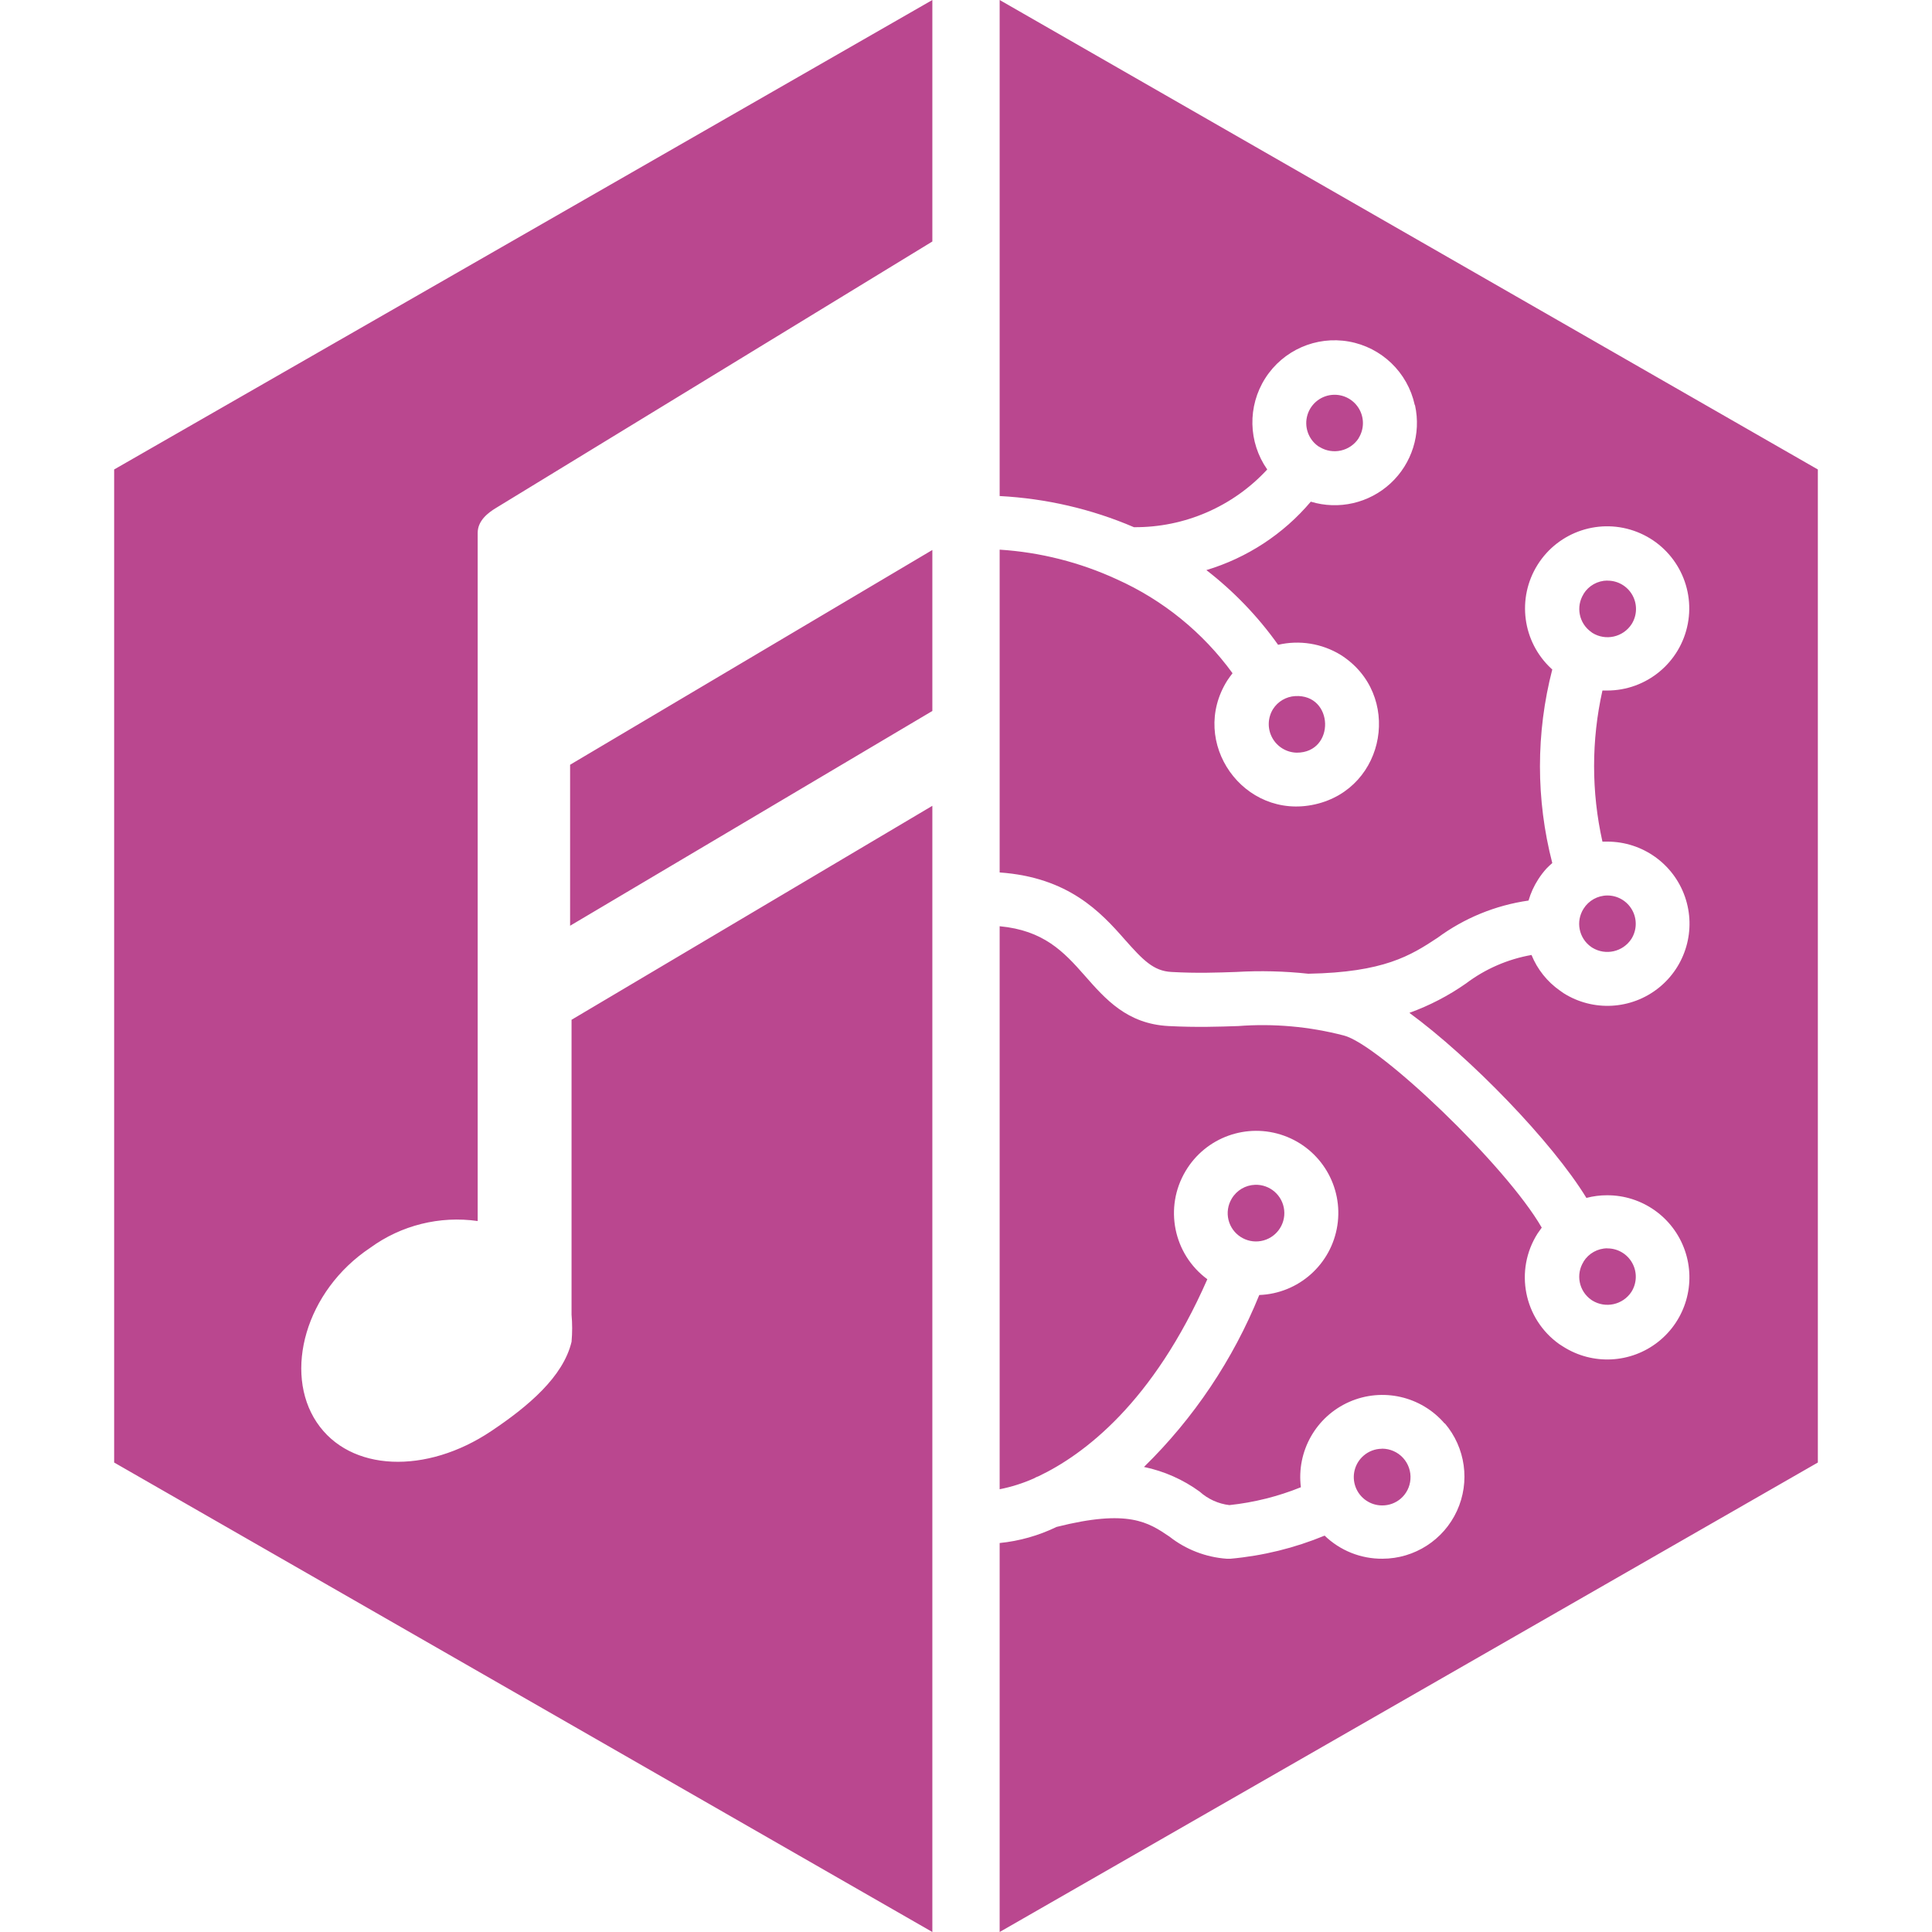
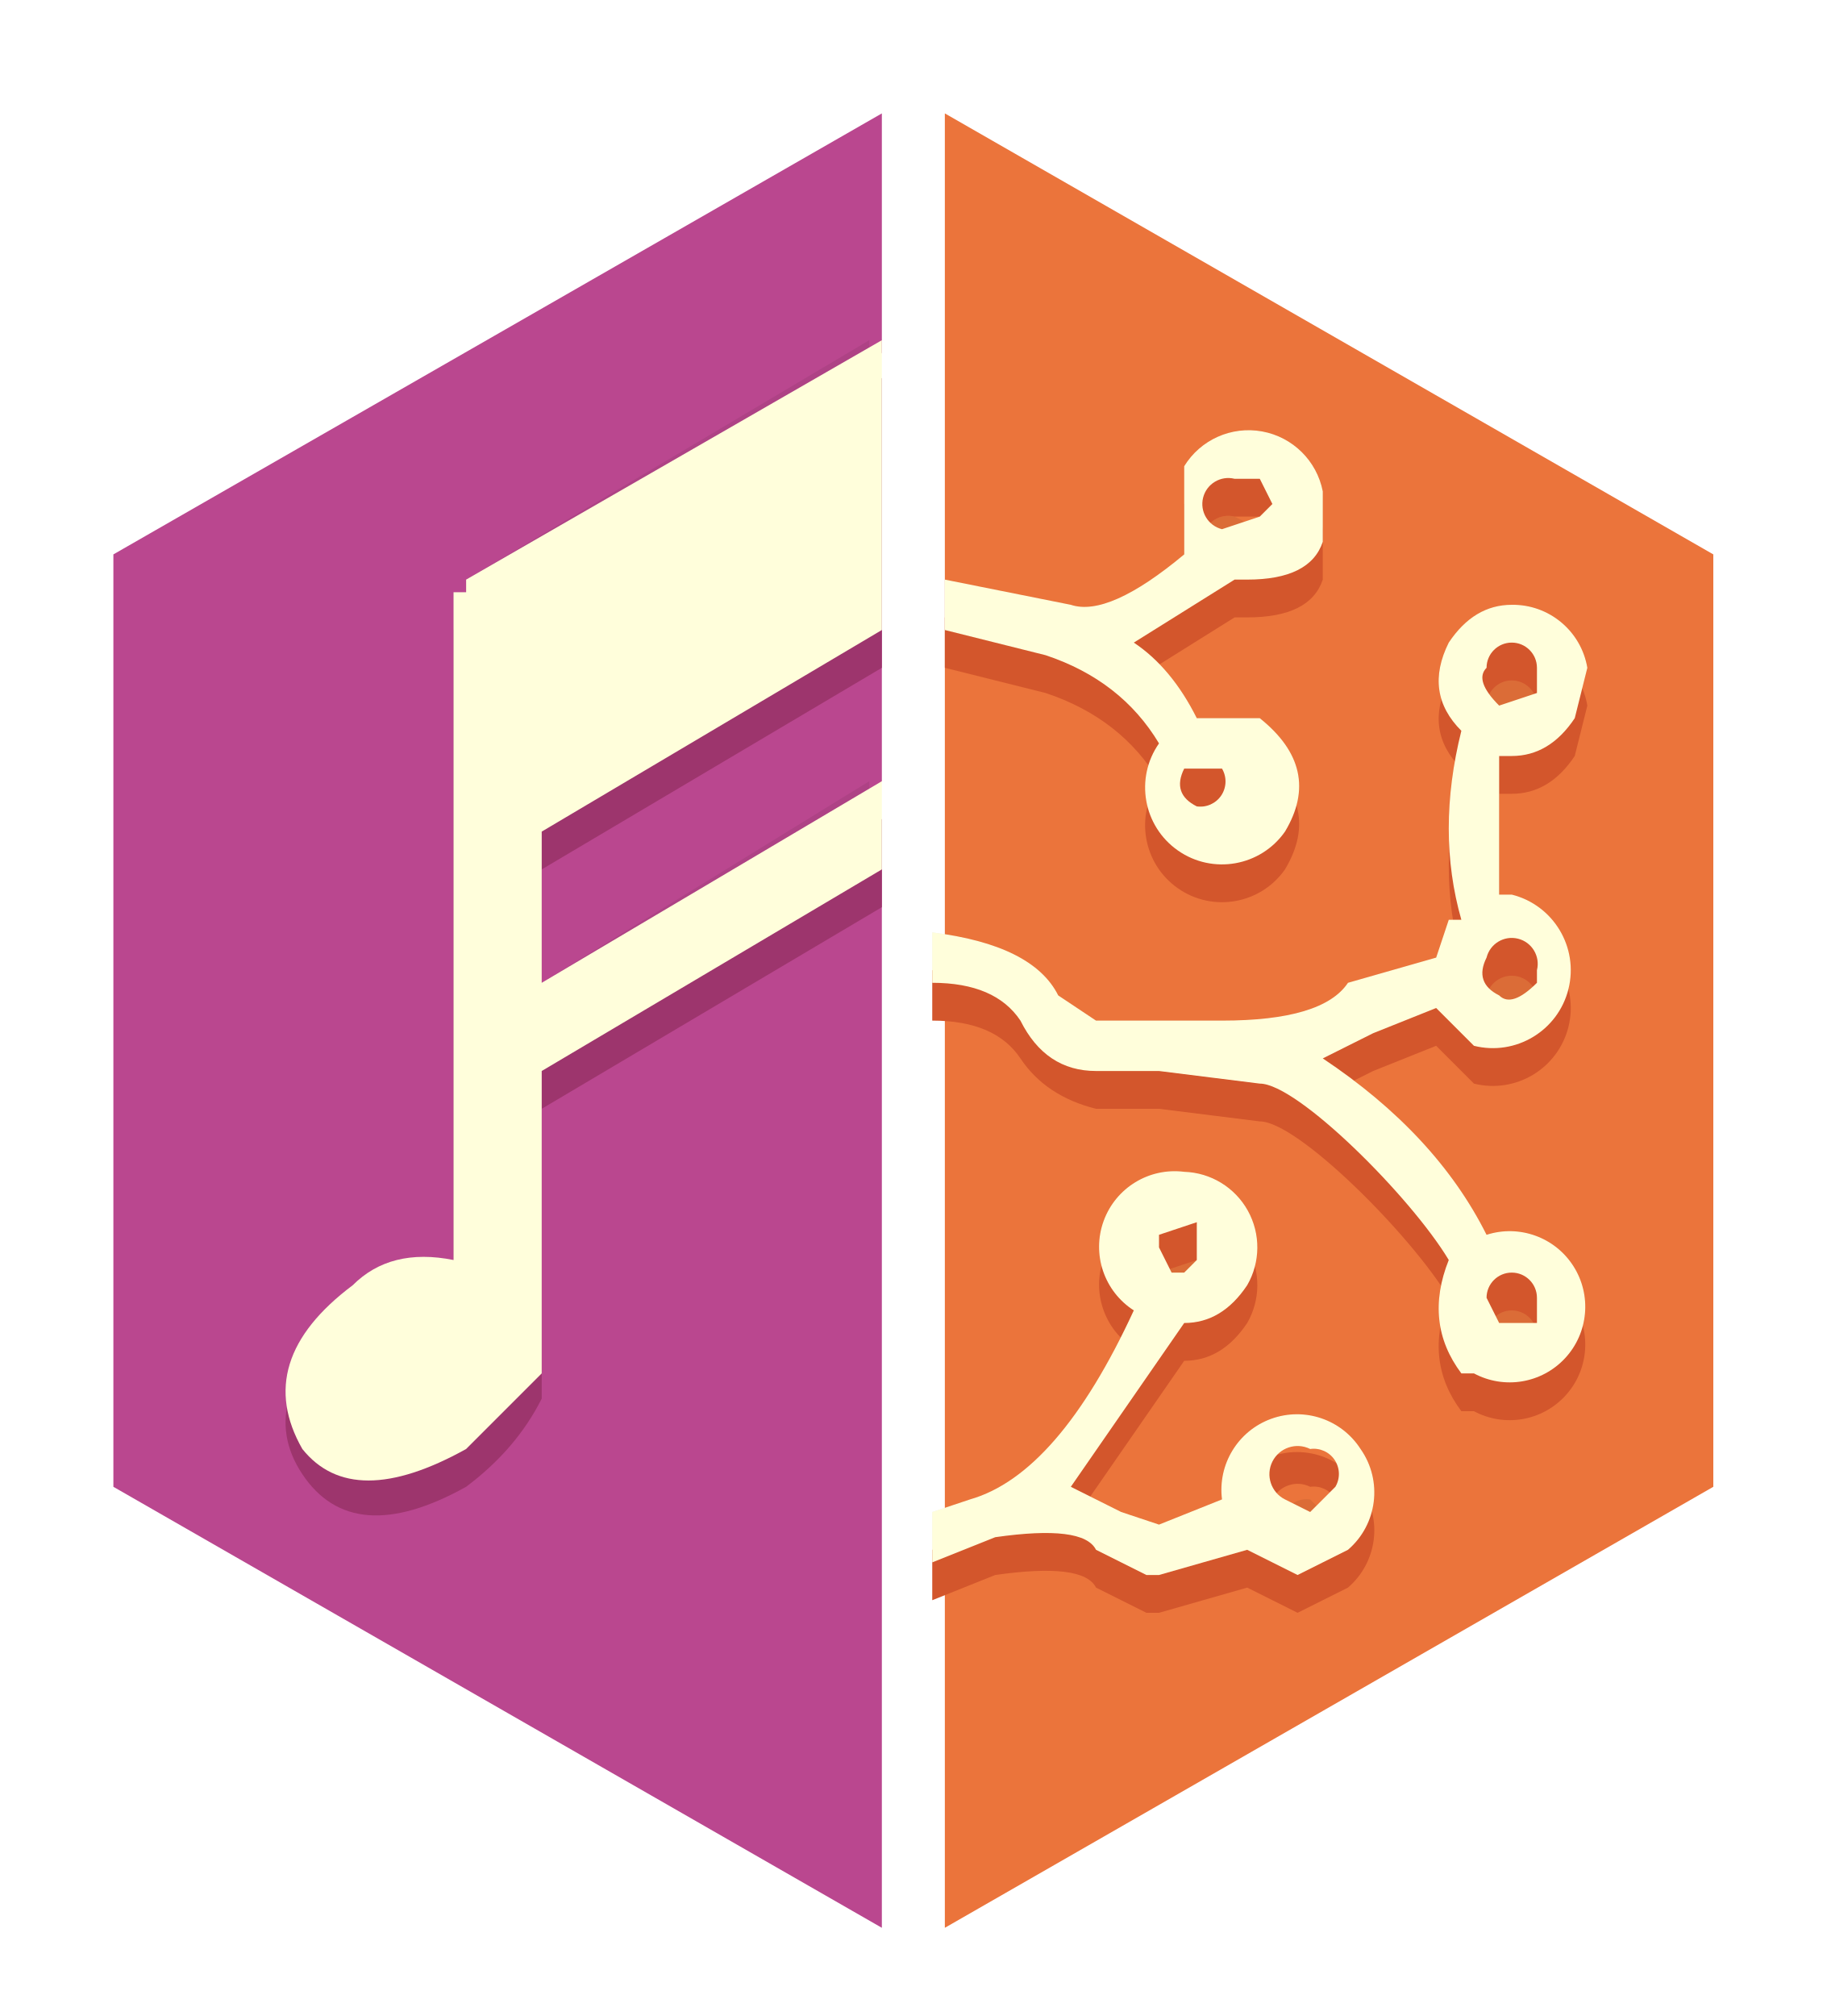
- <svg xmlns="http://www.w3.org/2000/svg" fill="#ba478f" viewBox="0 0 24 24">
-   <path d="M11.582 0 1.418 5.832v12.336L11.582 24V10.01L7.1 12.668v3.664q.015.168 0 .336c-.103.435-.54.804-1 1.111-.802.537-1.752.509-2.166-.111s-.141-1.631.666-2.168c.384-.28.863-.399 1.334-.332V6.619c0-.154.134-.252.226-.308L11.582 3zm.836 0v6.162c.574.03 1.14.16 1.668.387a2.23 2.23 0 0 0 1.656-.717 1.02 1.02 0 1 1 1.832-.803l.004.006a1.022 1.022 0 0 1-1.295 1.197c-.34.403-.792.698-1.297.85.34.263.641.576.891.928a1.04 1.04 0 0 1 .777.125c.768.486.568 1.657-.318 1.857s-1.574-.77-1.09-1.539q.03-.045.065-.09a3.6 3.6 0 0 0-1.436-1.166 4.1 4.1 0 0 0-1.457-.369v4.01c.855.06 1.256.493 1.555.834.227.256.356.39.578.402.323.018.568.008.806 0a5.4 5.4 0 0 1 .895.022c.94-.017 1.272-.226 1.605-.446a2.5 2.5 0 0 1 1.131-.463 1 1 0 0 1 .12-.263 1 1 0 0 1 .105-.137c.023-.025.047-.044.07-.066a4.8 4.8 0 0 1 0-2.405l-.012-.01a1.02 1.02 0 1 1 .692.272h-.057a4.3 4.3 0 0 0 0 1.877h.063a1.02 1.02 0 1 1-.545 1.883l-.047-.033a1 1 0 0 1-.352-.442 1.9 1.9 0 0 0-.814.354 3 3 0 0 1-.703.365c.757.555 1.772 1.6 2.199 2.299a1 1 0 0 1 .256-.033 1.02 1.02 0 1 1-.545 1.88l-.047-.03a1.017 1.017 0 0 1-.27-1.376l.051-.072c-.445-.775-2.026-2.28-2.46-2.387a4 4 0 0 0-1.31-.117c-.24.008-.513.018-.866 0-.515-.027-.783-.333-1.043-.629s-.51-.56-1.055-.611V18.5a2 2 0 0 0 .426-.135.3.3 0 0 1 .058-.027c.56-.267 1.421-.91 2.096-2.447a1.02 1.02 0 0 1-.27-1.344 1.02 1.02 0 1 1 .915 1.54 6.3 6.3 0 0 1-1.432 2.136 1.8 1.8 0 0 1 .691.306.67.67 0 0 0 .37.168 3.3 3.3 0 0 0 .888-.222 1.02 1.02 0 0 1 1.787-.79v-.005a1.02 1.02 0 0 1-.773 1.683 1.02 1.02 0 0 1-.719-.287 4 4 0 0 1-1.168.287h-.05a1.3 1.3 0 0 1-.71-.275c-.262-.177-.51-.345-1.402-.12a2.1 2.1 0 0 1-.707.2V24l10.164-5.832V5.832zm4.154 4.904a.352.352 0 0 0-.197.639l.018.01c.163.1.378.053.484-.108v-.002a.352.352 0 0 0-.303-.539zm-4.99 1.928L7.082 9.5v2l4.5-2.668zm8.385.38a.35.35 0 0 0-.295.165v.002a.35.35 0 0 0 .096.473l.013.01a.357.357 0 0 0 .487-.108.352.352 0 0 0-.301-.541zM16.09 8.647a.35.35 0 0 0-.277.163.355.355 0 0 0 .296.54c.482 0 .463-.73-.02-.703zm3.877 2.477a.35.35 0 0 0-.295.164.35.35 0 0 0 .094.475l.015.01a.357.357 0 0 0 .485-.11.352.352 0 0 0-.3-.539zm-4.375 3.594a.35.35 0 0 0-.291.172.35.35 0 0 0-.04.265.352.352 0 1 0 .33-.437zm4.375.789a.35.35 0 0 0-.295.164v.002a.35.35 0 0 0 .094.473l.015.01a.357.357 0 0 0 .485-.108.352.352 0 0 0-.3-.54zm-2.803 2.488v.002a.35.35 0 0 0-.223.084.352.352 0 0 0 .23.62.35.35 0 0 0 .23-.085.35.35 0 0 0 .12-.24.353.353 0 0 0-.35-.38h-.007Z" />
+ <svg xmlns="http://www.w3.org/2000/svg" viewBox="0 0 145 160">
+   <defs>
+     <style>.b{mix-blend-mode:multiply;opacity:.07}.d{fill:#fffedb}.f{fill:#d3562c}</style>
+   </defs>
+   <g style="isolation:isolate">
+     <g id="a">
+       <path d="M75 9v144l61-35V44z" style="fill:#eb743b" />
+       <path d="M70 9 9 44v74l61 35V69l-1-1v-5l1-1V50h-1V29l1-1z" style="fill:#ba478f" />
+       <path d="M69 62 43 78V66l26-16V27L37 46v1h-1v53q-5-1-8 2-8 6-4 13 4 5 13 0l6-6V85l26-17z" class="b" />
+       <path d="M70 65 43 81V69l27-16V30L37 49l-1 1v52l-8 2q-8 7-4 13t13 1q4-3 6-7V88l27-16z" style="fill:#9d356d" />
+       <path d="M70 62 43 78V66l27-16V27L37 46v1h-1v53q-5-1-8 2-8 6-4 13 4 5 13 0l6-6V85l27-16z" class="d" />
+       <g class="b">
+         <path d="M92 100h3v2l-1 1h-1l-1-1zm12 23-2-1a2 2 0 0 1 2-3l2 2zm-9-59h2a2 2 0 0 1-2 4q-2-2-1-3m6-20h-3a2 2 0 0 1 1-4l2 1 1 1zm18 10a2 2 0 0 1 4 1v1q-2 2-3 1-2-1-1-3m0 24a2 2 0 0 1 4 0v2l-3 1v-1q-2 0-1-2m0 26a2 2 0 0 1 4 1v1l-3 1q-2-1-1-3" />
+         <path d="M108 115a6 6 0 0 0-11 4l-5 2-3-1-4-2 9-13q3 0 5-3a6 6 0 0 0-5-9 6 6 0 0 0-4 11q-6 13-13 15l-3 1v4l5-2q7-1 8 1l4 2h1l7-2 4 2 4-2a6 6 0 0 0 1-8M92 98l3-1v3l-1 1h-1l-1-2zm12 22-2-1a2 2 0 0 1 2-4 2 2 0 0 1 2 3zm1-81a6 6 0 0 0-11-2v7q-6 5-9 4l-10-2v4l8 2q6 2 9 7a6 6 0 0 0 10 7q3-5-2-9h-5q-2-4-5-6l8-5h1q5 0 6-3zM95 61h2a2 2 0 0 1-2 3q-2-1-1-3m6-20-3 1a2 2 0 0 1 1-4h2l1 2z" />
+         <path d="m114 80 2 2 1 1a6 6 0 1 0 3-12h-1V60h1q3 0 5-3l1-4a6 6 0 0 0-6-5q-3 0-5 3-2 4 1 7-2 8 0 15h-1l-1 3-7 2q-2 3-10 3H87l-3-2q-2-4-10-5v4q5 0 7 3 2 4 6 4h5l8 1c3 0 12 9 15 14q-2 5 1 9h1a6 6 0 1 0 1-11q-4-8-13-14l4-2zm4-27a2 2 0 0 1 4 0v2l-3 1q-2-2-1-3m0 23a2 2 0 0 1 4 1v1q-2 2-3 1-2-1-1-3m0 27a2 2 0 0 1 4 0v2h-3z" />
+       </g>
+       <path d="M108 118a6 6 0 0 0-11 4l-5 2-3-1-4-2 9-13q3 0 5-3a6 6 0 0 0-5-9 6 6 0 0 0-4 11q-6 13-13 15l-3 1v4l5-2q7-1 8 1l4 2h1l7-2 4 2 4-2a6 6 0 0 0 1-8m-16-17 3-1v3l-1 1h-1l-1-2zm12 22-2-1a2 2 0 0 1 2-4 2 2 0 0 1 2 3zm1-81a6 6 0 0 0-11-2v7q-6 5-9 4-6-3-10-2v4l8 2q6 2 9 7a6 6 0 0 0 10 7q3-5-2-9h-5q-2-4-5-6l8-5h1q5 0 6-3zM95 64h2a2 2 0 0 1-2 3q-2-1-1-3m6-20-3 1a2 2 0 0 1 1-4h2l1 2z" class="f" />
+       <path d="m114 83 2 2 1 1a6 6 0 1 0 3-12h-1V63h1q3 0 5-3l1-4a6 6 0 0 0-6-5q-3 0-5 3-2 4 1 7-2 8 0 15h-1l-1 3-7 2q-2 3-10 3H87l-3-2q-2-4-10-5v4q5 0 7 3t6 4h5l8 1c3 0 12 9 15 14q-2 5 1 9h1a6 6 0 1 0 1-11q-4-8-13-14l4-2zm4-27a2 2 0 0 1 4 0v2l-3 1q-2-2-1-3m0 23a2 2 0 0 1 4 1v1q-2 2-3 1-2-1-1-3m0 27a2 2 0 0 1 4 0v2h-3z" class="f" />
+       <path d="M108 115a6 6 0 0 0-11 4l-5 2-3-1-4-2 9-13q3 0 5-3a6 6 0 0 0-5-9 6 6 0 0 0-4 11q-6 13-13 15l-3 1v4l5-2q7-1 8 1l4 2h1l7-2 4 2 4-2a6 6 0 0 0 1-8M92 98l3-1v3l-1 1h-1l-1-2zm12 22-2-1a2 2 0 0 1 2-4 2 2 0 0 1 2 3zm1-81a6 6 0 0 0-11-2v7q-6 5-9 4l-10-2v4l8 2q6 2 9 7a6 6 0 0 0 10 7q3-5-2-9h-5q-2-4-5-6l8-5h1q5 0 6-3zM95 61h2a2 2 0 0 1-2 3q-2-1-1-3m6-20-3 1a2 2 0 0 1 1-4h2l1 2z" class="d" />
+       <path d="m114 80 2 2 1 1a6 6 0 1 0 3-12h-1V60h1q3 0 5-3l1-4a6 6 0 0 0-6-5q-3 0-5 3-2 4 1 7-2 8 0 15h-1l-1 3-7 2q-2 3-10 3H87l-3-2q-2-4-10-5v4q5 0 7 3 2 4 6 4h5l8 1c3 0 12 9 15 14q-2 5 1 9h1a6 6 0 1 0 1-11q-4-8-13-14l4-2zm4-27a2 2 0 0 1 4 0v2l-3 1q-2-2-1-3m0 23a2 2 0 0 1 4 1v1q-2 2-3 1-2-1-1-3m0 27a2 2 0 0 1 4 0v2h-3z" class="d" />
+     </g>
+   </g>
</svg>
